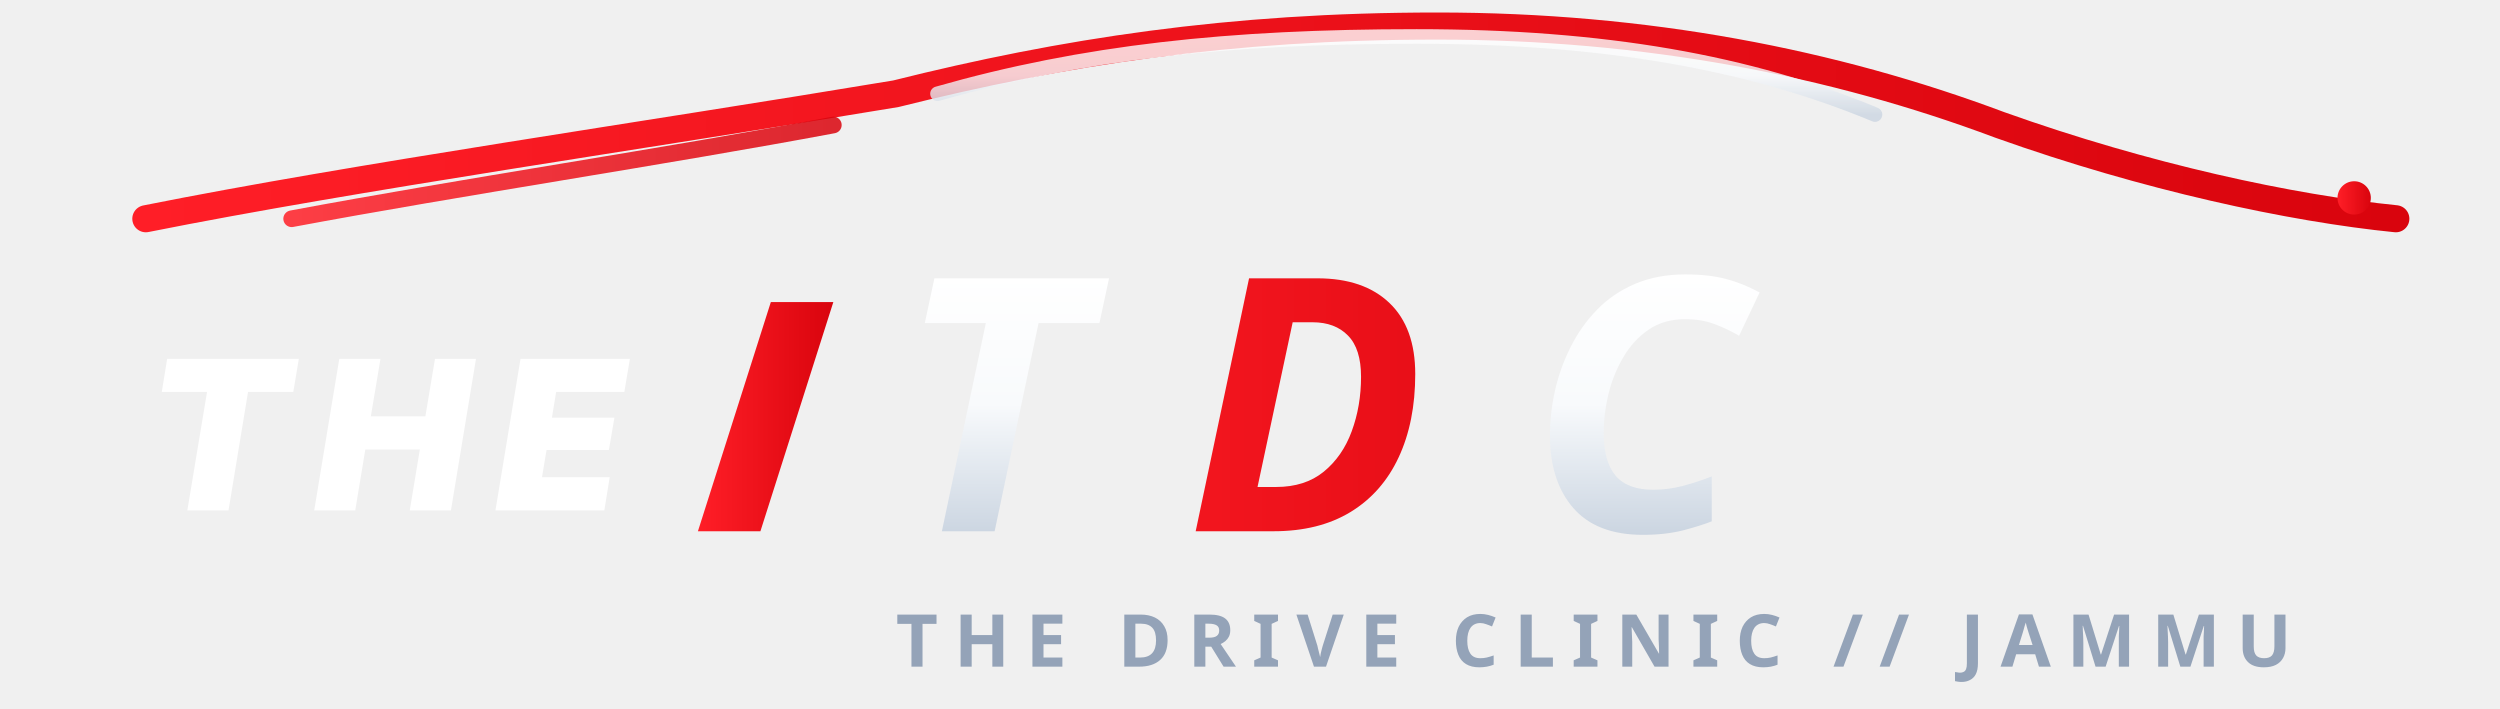
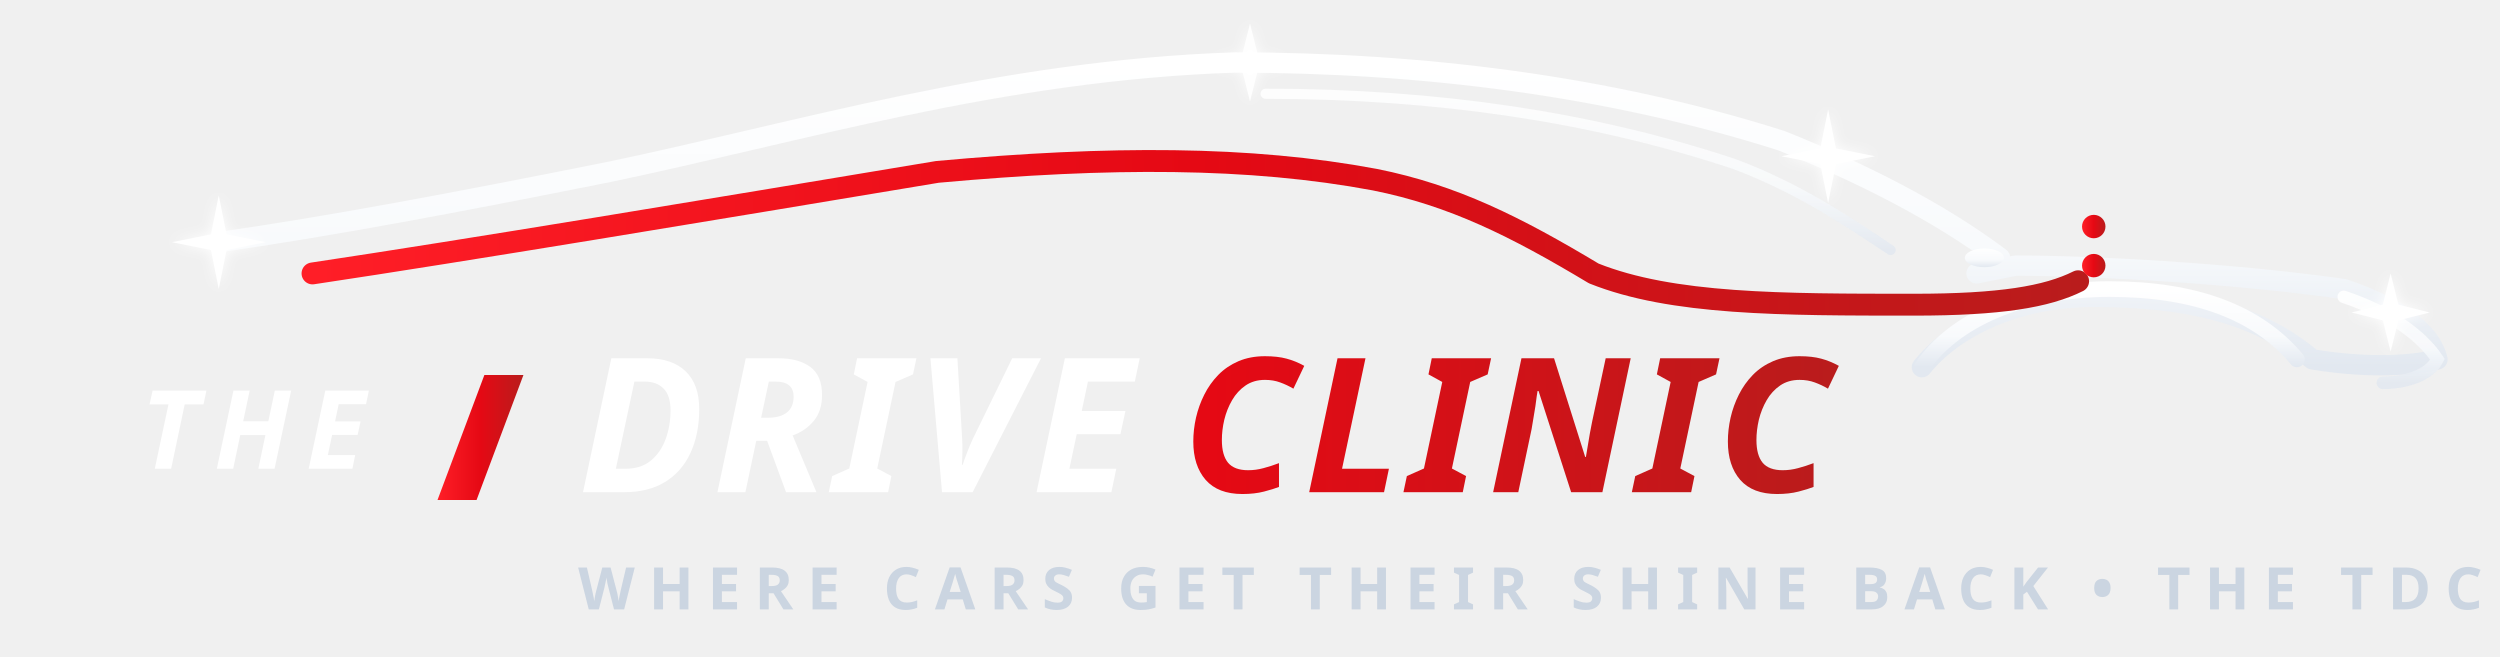
- <svg xmlns="http://www.w3.org/2000/svg" viewBox="0 0 240 68" width="240" height="68" fill="none" aria-label="THE TDC">
+ <svg xmlns="http://www.w3.org/2000/svg" viewBox="0 0 320 84" width="320" height="84" fill="none" aria-label="THE DRIVE CLINIC">
  <defs>
    <linearGradient id="redGlow" x1="0%" y1="0%" x2="100%" y2="0%">
      <stop offset="0%" stop-color="#FF1E27" />
-       <stop offset="100%" stop-color="#D9040D" />
+       <stop offset="50%" stop-color="#E50914" />
+       <stop offset="100%" stop-color="#B91C1C" />
    </linearGradient>
    <linearGradient id="silverGloss" x1="0%" y1="0%" x2="0%" y2="100%">
      <stop offset="0%" stop-color="#FFFFFF" />
-       <stop offset="50%" stop-color="#F8FAFC" />
-       <stop offset="100%" stop-color="#CBD5E1" />
+       <stop offset="60%" stop-color="#F8FAFC" />
+       <stop offset="100%" stop-color="#E2E8F0" />
    </linearGradient>
+     <filter id="sparkleGlow" x="-20%" y="-20%" width="140%" height="140%">
+       <feGaussianBlur stdDeviation="0.8" result="glow" />
+       <feComposite in="SourceGraphic" in2="glow" operator="over" />
+     </filter>
  </defs>
-   <path d="M 14 21 C 34 17, 62 13, 86 9 C 102 5, 118 2.5, 138 2.5 C 158 2.5, 176 6, 192 12 C 206 17, 220 20, 230 21" stroke="url(#redGlow)" stroke-width="2.6" stroke-linecap="round" fill="none" />
-   <path d="M 90 9 C 104 5, 118 3.5, 136 3.5 C 154 3.5, 168 6, 180 11" stroke="url(#silverGloss)" stroke-width="1.4" stroke-linecap="round" fill="none" opacity="0.8" />
-   <path d="M 28 21 C 44 18, 64 15, 80 12" stroke="url(#redGlow)" stroke-width="1.6" stroke-linecap="round" opacity="0.85" />
-   <circle cx="226" cy="19" r="1.6" fill="url(#redGlow)" />
-   <text x="14" y="49" font-family="'Montserrat', 'Inter', system-ui, sans-serif" font-size="20" font-weight="900" font-style="italic" letter-spacing="0.12em" fill="#FFFFFF">THE</text>
-   <polygon points="74,29 80,29 73,51 67,51" fill="url(#redGlow)" />
-   <text x="86" y="51" font-family="'Impact', 'Arial Black', sans-serif" font-size="34" font-weight="900" font-style="italic" letter-spacing="0.04em">
-     <tspan fill="url(#silverGloss)">T</tspan>
-     <tspan fill="url(#redGlow)" dx="1">D</tspan>
-     <tspan fill="url(#silverGloss)" dx="1">C</tspan>
-   </text>
-   <line x1="86" y1="56" x2="174" y2="56" stroke="url(#redGlow)" stroke-width="2.5" stroke-linecap="round" />
-   <text x="86" y="64" font-family="'Space Grotesk', system-ui, sans-serif" font-size="7" font-weight="800" letter-spacing="0.22em" fill="#94A3B8">THE DRIVE CLINIC // JAMMU</text>
+   <g id="car-silhouette" transform="translate(10, 2)">
+     <path d="M 18 29 C 32 27, 48 24, 68 20 C 92 15, 118 7, 148 6 C 172 6, 196 9, 218 16 C 228 20, 238 25, 246 31 L 243 33 L 248 32 C 258 32, 276 33, 290 35 C 296 37, 301 40, 302 44 C 298 45, 292 45, 286 44 C 280 39, 272 36, 258 36 C 248 36, 240 40, 236 45" stroke="url(#silverGloss)" stroke-width="2.6" stroke-linecap="round" stroke-linejoin="round" fill="none" />
+     <path d="M 152 10 C 174 10, 194 13, 212 19 C 220 22, 226 26, 232 30" stroke="url(#silverGloss)" stroke-width="1.3" stroke-linecap="round" fill="none" opacity="0.85" />
+     <ellipse cx="244" cy="31" rx="2.5" ry="1.2" fill="url(#silverGloss)" />
+     <path d="M 236 45 C 240 39, 249 35, 260 35 C 271 35, 279 38, 284 44" stroke="url(#silverGloss)" stroke-width="2" stroke-linecap="round" fill="none" />
+     <path d="M 290 36 C 296 38, 300 41, 302 44 C 301 46, 298 47, 295 47" stroke="url(#silverGloss)" stroke-width="1.6" stroke-linecap="round" fill="none" opacity="0.9" />
+     <path d="M 30 33 C 50 30, 80 25, 110 20 C 132 18, 150 18, 166 21 C 176 23, 184 27, 194 33 C 204 37, 218 37, 235 37 C 246 37, 252 36, 256 34" stroke="url(#redGlow)" stroke-width="2.8" stroke-linecap="round" stroke-linejoin="round" fill="none" />
+     <circle cx="258" cy="27" r="1.5" fill="url(#redGlow)" />
+     <circle cx="258" cy="32" r="1.5" fill="url(#redGlow)" />
+     <g transform="translate(18, 29)" filter="url(#sparkleGlow)">
+       <polygon points="0,-6 1,-1 6,0 1,1 0,6 -1,1 -6,0 -1,-1" fill="#FFFFFF" />
+       <circle cx="0" cy="0" r="1.2" fill="#FFFFFF" />
+     </g>
+     <g transform="translate(150, 6)" filter="url(#sparkleGlow)">
+       <polygon points="0,-5 1,-1 5,0 1,1 0,5 -1,1 -5,0 -1,-1" fill="#FFFFFF" opacity="0.9" />
+       <circle cx="0" cy="0" r="1" fill="#FFFFFF" />
+     </g>
+     <g transform="translate(224, 18)" filter="url(#sparkleGlow)">
+       <polygon points="0,-6 1,-1 6,0 1,1 0,6 -1,1 -6,0 -1,-1" fill="#FFFFFF" />
+       <circle cx="0" cy="0" r="1.2" fill="#FFFFFF" />
+     </g>
+     <g transform="translate(296, 38)" filter="url(#sparkleGlow)">
+       <polygon points="0,-5 1,-1 5,0 1,1 0,5 -1,1 -5,0 -1,-1" fill="#FFFFFF" />
+       <circle cx="0" cy="0" r="1" fill="#FFFFFF" />
+     </g>
+   </g>
+   <g id="brand-typography">
+     <text x="18" y="60" font-family="'Montserrat', 'Space Grotesk', system-ui, sans-serif" font-size="14" font-weight="900" font-style="italic" letter-spacing="0.14em" fill="#FFFFFF">THE</text>
+     <polygon points="62,48 67,48 61,64 56,64" fill="url(#redGlow)" />
+     <text x="74" y="63" font-family="'Montserrat', 'Impact', 'Arial Black', sans-serif" font-size="24" font-weight="900" font-style="italic" letter-spacing="0.04em">
+       <tspan fill="#FFFFFF">DRIVE </tspan>
+       <tspan fill="url(#redGlow)">CLINIC</tspan>
+     </text>
+     <line x1="74" y1="69" x2="276" y2="69" stroke="url(#redGlow)" stroke-width="2" stroke-linecap="round" />
+     <text x="74" y="78" font-family="'Space Grotesk', system-ui, sans-serif" font-size="7.5" font-weight="800" letter-spacing="0.24em" fill="#CBD5E1">WHERE CARS GET THEIR SHINE BACK • THE TDC</text>
+   </g>
</svg>
